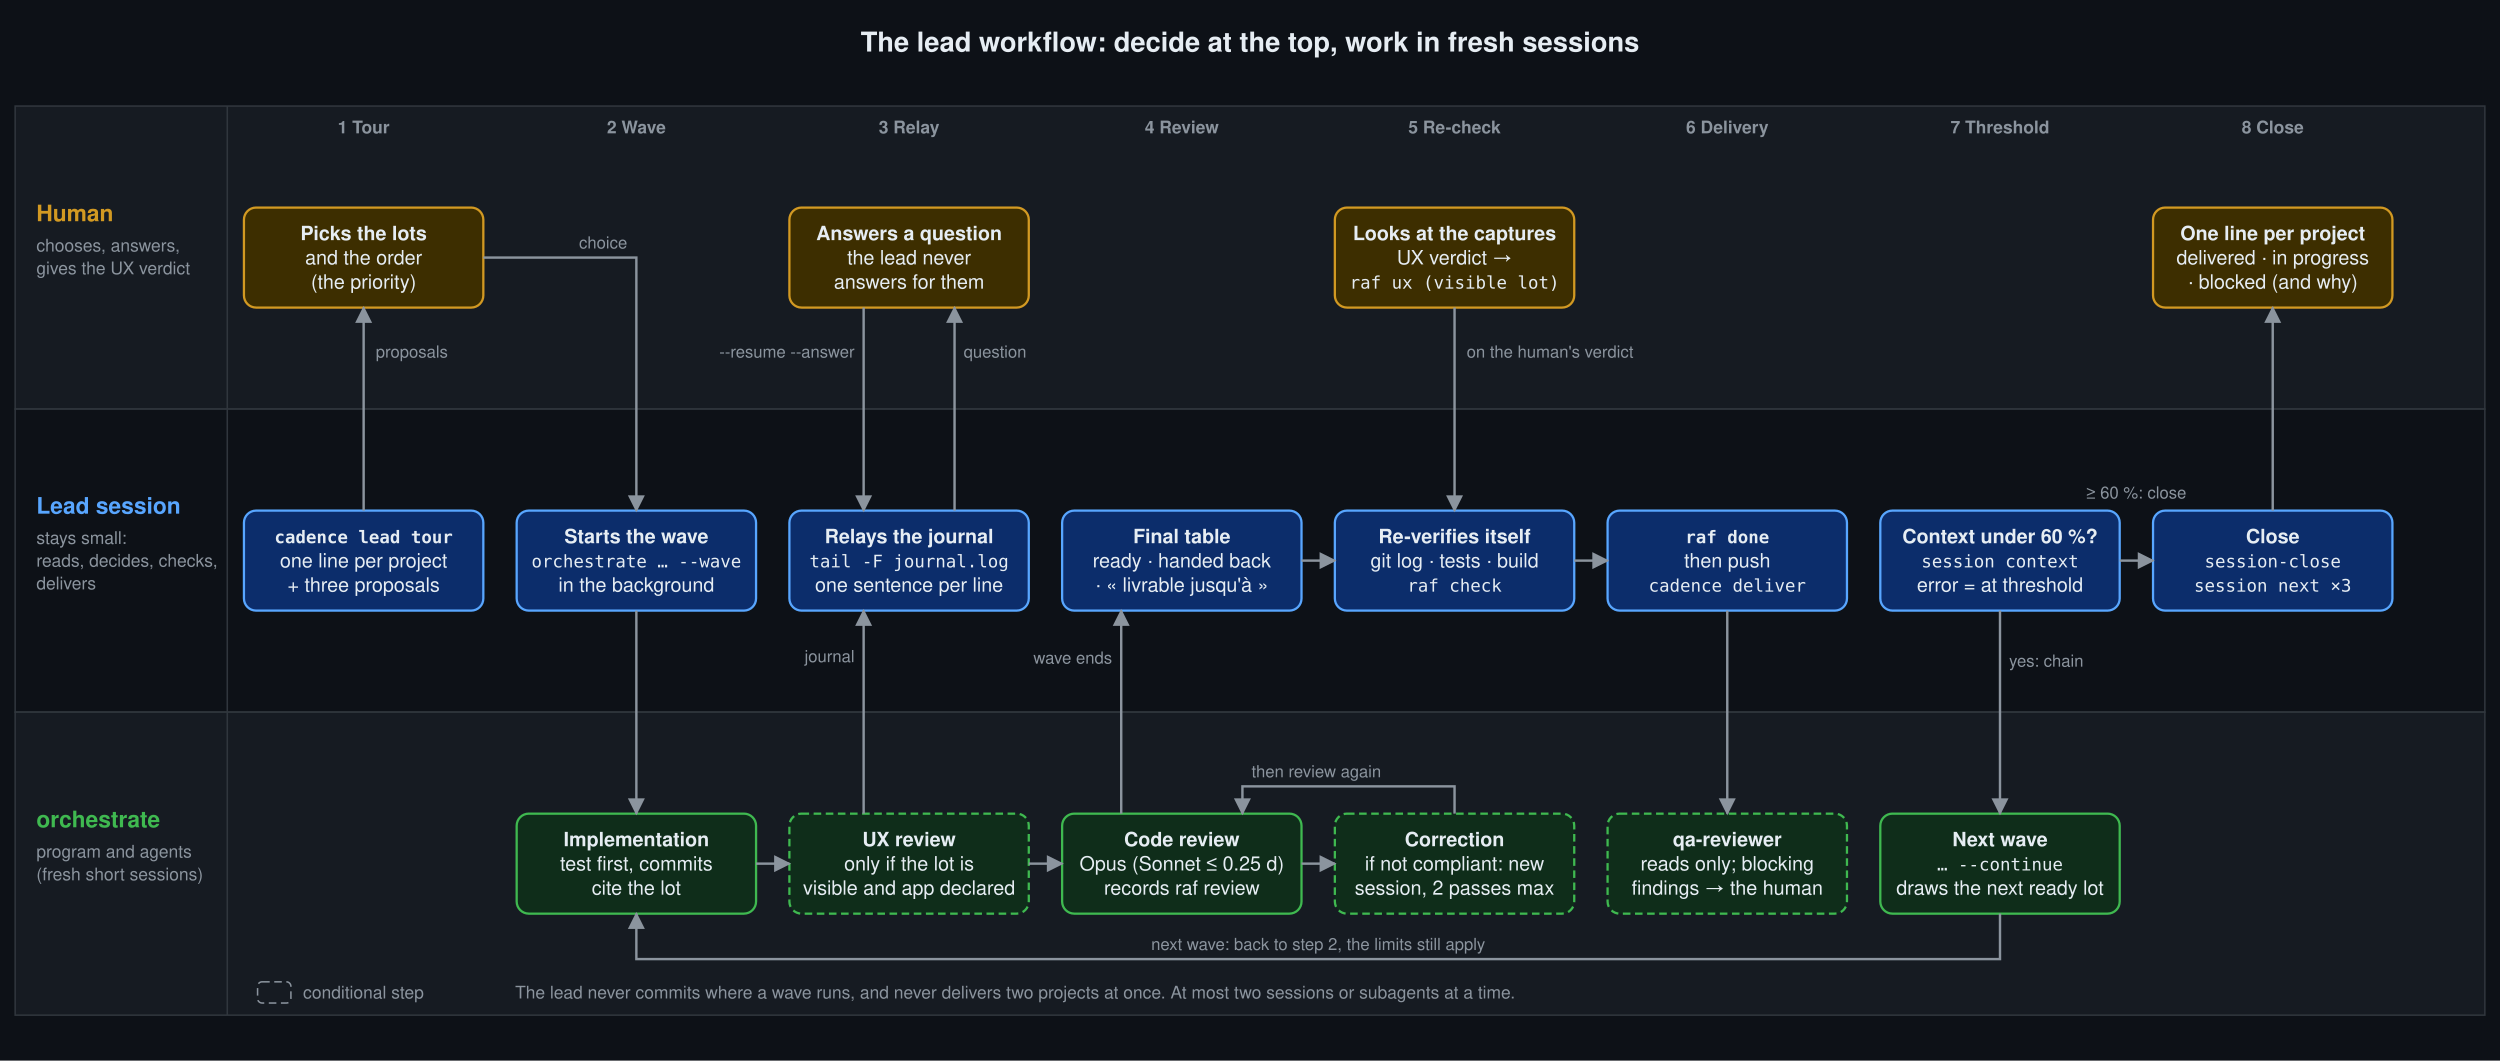
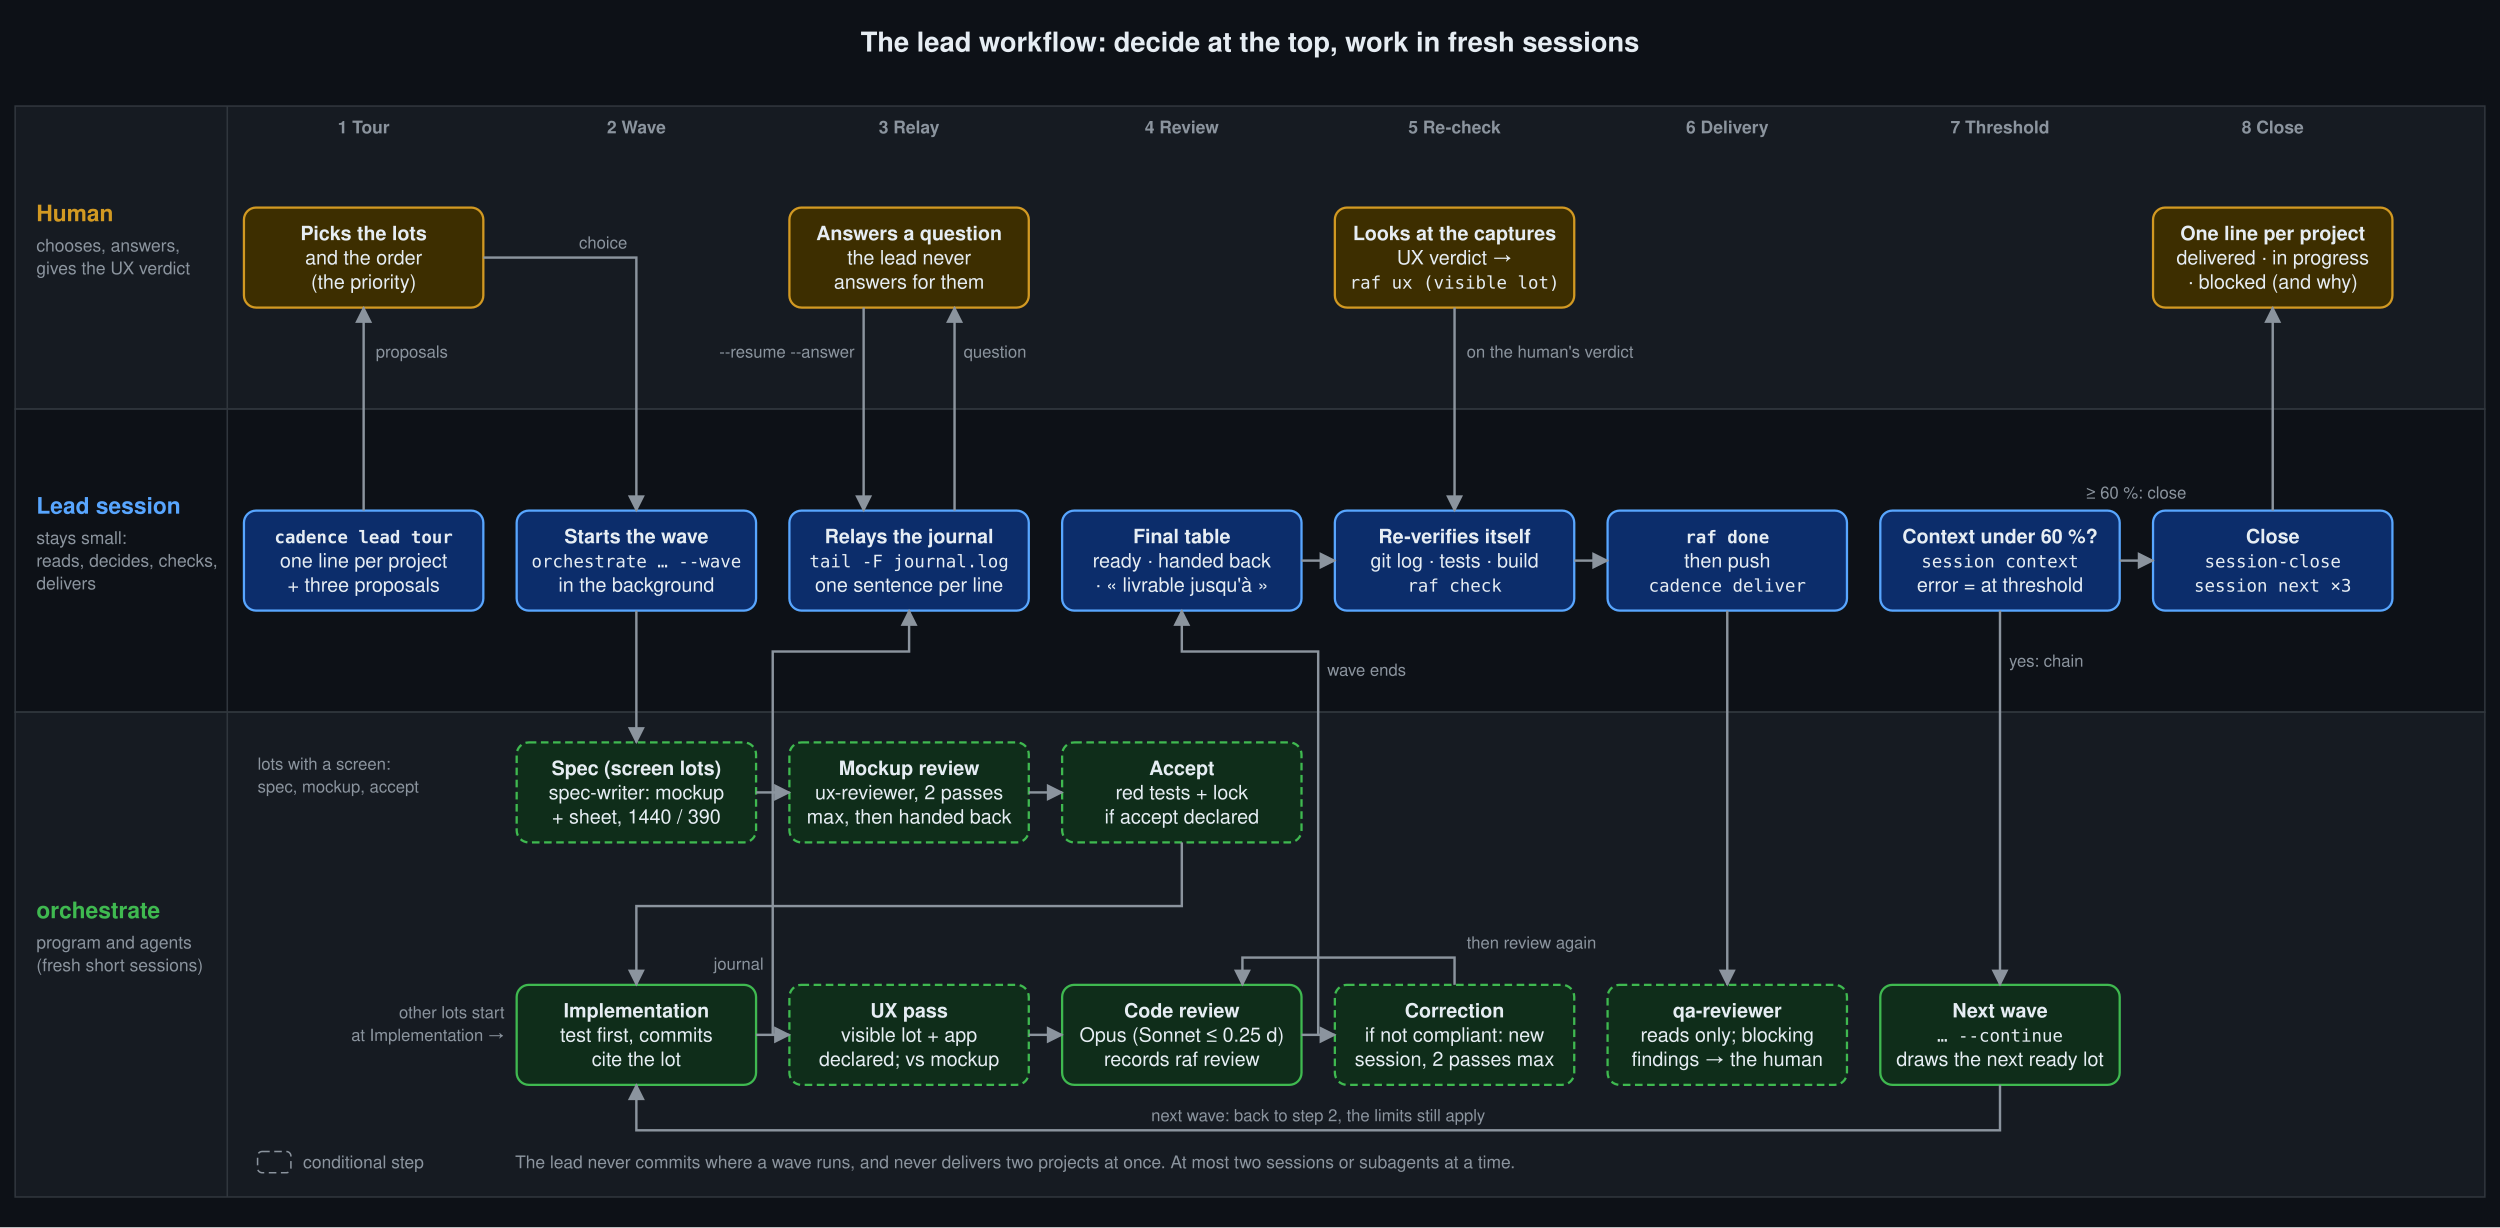
- <svg xmlns="http://www.w3.org/2000/svg" viewBox="0 0 1650 700" width="1650" height="700" role="img" font-family="-apple-system,BlinkMacSystemFont,'Segoe UI',Helvetica,Arial,sans-serif" font-size="13" fill="#e6edf3">
+ <svg xmlns="http://www.w3.org/2000/svg" viewBox="0 0 1650 810" width="1650" height="810" role="img" font-family="-apple-system,BlinkMacSystemFont,'Segoe UI',Helvetica,Arial,sans-serif" font-size="13" fill="#e6edf3">
  <defs>
    <marker id="arr" viewBox="0 0 10 10" refX="9" refY="5" markerWidth="7" markerHeight="7" orient="auto-start-reverse">
      <path d="M0,0 L10,5 L0,10 z" fill="#8b949e" />
    </marker>
    <marker id="arrw" viewBox="0 0 10 10" refX="9" refY="5" markerWidth="7" markerHeight="7" orient="auto-start-reverse">
      <path d="M0,0 L10,5 L0,10 z" fill="#ff7b72" />
    </marker>
  </defs>
-   <rect width="1650" height="700" fill="#0d1117" />
+   <rect width="1650" height="810" fill="#0d1117" />
  <text x="825" y="34" text-anchor="middle" font-size="18" font-weight="600">The lead workflow: decide at the top, work in fresh sessions</text>
  <rect x="10" y="70" width="1630" height="200" fill="#161b22" stroke="#30363d" />
  <line x1="150" y1="70" x2="150" y2="270" stroke="#30363d" />
  <text x="24" y="146" font-weight="700" font-size="15" fill="#d29922">Human</text>
  <text x="24" y="166" font-size="11.5" fill="#8b949e">chooses, answers,</text>
  <text x="24" y="181" font-size="11.5" fill="#8b949e">gives the UX verdict</text>
  <rect x="10" y="270" width="1630" height="200" fill="#0d1117" stroke="#30363d" />
  <line x1="150" y1="270" x2="150" y2="470" stroke="#30363d" />
  <text x="24" y="339" font-weight="700" font-size="15" fill="#58a6ff">Lead session</text>
  <text x="24" y="359" font-size="11.5" fill="#8b949e">stays small:</text>
  <text x="24" y="374" font-size="11.5" fill="#8b949e">reads, decides, checks,</text>
  <text x="24" y="389" font-size="11.5" fill="#8b949e">delivers</text>
-   <rect x="10" y="470" width="1630" height="200" fill="#161b22" stroke="#30363d" />
-   <line x1="150" y1="470" x2="150" y2="670" stroke="#30363d" />
-   <text x="24" y="546" font-weight="700" font-size="15" fill="#3fb950">orchestrate</text>
-   <text x="24" y="566" font-size="11.5" fill="#8b949e">program and agents</text>
-   <text x="24" y="581" font-size="11.5" fill="#8b949e">(fresh short sessions)</text>
+   <rect x="10" y="470" width="1630" height="320" fill="#161b22" stroke="#30363d" />
+   <line x1="150" y1="470" x2="150" y2="790" stroke="#30363d" />
+   <text x="24" y="606" font-weight="700" font-size="15" fill="#3fb950">orchestrate</text>
+   <text x="24" y="626" font-size="11.5" fill="#8b949e">program and agents</text>
+   <text x="24" y="641" font-size="11.5" fill="#8b949e">(fresh short sessions)</text>
  <text x="240" y="88" text-anchor="middle" font-size="11.5" font-weight="600" fill="#8b949e">1 Tour</text>
  <text x="420" y="88" text-anchor="middle" font-size="11.5" font-weight="600" fill="#8b949e">2 Wave</text>
  <text x="600" y="88" text-anchor="middle" font-size="11.5" font-weight="600" fill="#8b949e">3 Relay</text>
  <text x="780" y="88" text-anchor="middle" font-size="11.5" font-weight="600" fill="#8b949e">4 Review</text>
  <text x="960" y="88" text-anchor="middle" font-size="11.5" font-weight="600" fill="#8b949e">5 Re-check</text>
  <text x="1140" y="88" text-anchor="middle" font-size="11.5" font-weight="600" fill="#8b949e">6 Delivery</text>
  <text x="1320" y="88" text-anchor="middle" font-size="11.5" font-weight="600" fill="#8b949e">7 Threshold</text>
  <text x="1500" y="88" text-anchor="middle" font-size="11.5" font-weight="600" fill="#8b949e">8 Close</text>
  <g id="tour">
    <rect x="161" y="337" width="158" height="66" rx="8" fill="#0c2d6b" stroke="#58a6ff" stroke-width="1.5" />
    <text x="240" y="358.5" text-anchor="middle" font-weight="600" font-family="ui-monospace,SFMono-Regular,Menlo,monospace" font-size="11.5">cadence lead tour</text>
    <text x="240" y="374.5" text-anchor="middle">one line per project</text>
    <text x="240" y="390.5" text-anchor="middle">+ three proposals</text>
  </g>
  <g id="choose">
    <rect x="161" y="137" width="158" height="66" rx="8" fill="#3d2e00" stroke="#d29922" stroke-width="1.5" />
    <text x="240" y="158.5" text-anchor="middle" font-weight="600">Picks the lots</text>
    <text x="240" y="174.5" text-anchor="middle">and the order</text>
    <text x="240" y="190.5" text-anchor="middle">(the priority)</text>
  </g>
  <g id="launch">
    <rect x="341" y="337" width="158" height="66" rx="8" fill="#0c2d6b" stroke="#58a6ff" stroke-width="1.5" />
    <text x="420" y="358.5" text-anchor="middle" font-weight="600">Starts the wave</text>
    <text x="420" y="374.5" text-anchor="middle" font-family="ui-monospace,SFMono-Regular,Menlo,monospace" font-size="11.5">orchestrate … --wave</text>
    <text x="420" y="390.5" text-anchor="middle">in the background</text>
  </g>
  <g id="implement">
-     <rect x="341" y="537" width="158" height="66" rx="8" fill="#0f2d1a" stroke="#3fb950" stroke-width="1.5" />
-     <text x="420" y="558.5" text-anchor="middle" font-weight="600">Implementation</text>
-     <text x="420" y="574.5" text-anchor="middle">test first, commits</text>
-     <text x="420" y="590.5" text-anchor="middle">cite the lot</text>
+     <rect x="341" y="650" width="158" height="66" rx="8" fill="#0f2d1a" stroke="#3fb950" stroke-width="1.5" />
+     <text x="420" y="671.5" text-anchor="middle" font-weight="600">Implementation</text>
+     <text x="420" y="687.5" text-anchor="middle">test first, commits</text>
+     <text x="420" y="703.5" text-anchor="middle">cite the lot</text>
+   </g>
+   <g id="spec">
+     <rect x="341" y="490" width="158" height="66" rx="8" fill="#0f2d1a" stroke="#3fb950" stroke-width="1.5" stroke-dasharray="5 3" />
+     <text x="420" y="511.5" text-anchor="middle" font-weight="600">Spec (screen lots)</text>
+     <text x="420" y="527.5" text-anchor="middle">spec-writer: mockup</text>
+     <text x="420" y="543.5" text-anchor="middle">+ sheet, 1440 / 390</text>
+   </g>
+   <g id="mockup">
+     <rect x="521" y="490" width="158" height="66" rx="8" fill="#0f2d1a" stroke="#3fb950" stroke-width="1.5" stroke-dasharray="5 3" />
+     <text x="600" y="511.5" text-anchor="middle" font-weight="600">Mockup review</text>
+     <text x="600" y="527.5" text-anchor="middle">ux-reviewer, 2 passes</text>
+     <text x="600" y="543.5" text-anchor="middle">max, then handed back</text>
+   </g>
+   <g id="accept">
+     <rect x="701" y="490" width="158" height="66" rx="8" fill="#0f2d1a" stroke="#3fb950" stroke-width="1.5" stroke-dasharray="5 3" />
+     <text x="780" y="511.5" text-anchor="middle" font-weight="600">Accept</text>
+     <text x="780" y="527.5" text-anchor="middle">red tests + lock</text>
+     <text x="780" y="543.5" text-anchor="middle">if accept declared</text>
  </g>
  <g id="relay">
    <rect x="521" y="337" width="158" height="66" rx="8" fill="#0c2d6b" stroke="#58a6ff" stroke-width="1.5" />
    <text x="600" y="358.5" text-anchor="middle" font-weight="600">Relays the journal</text>
    <text x="600" y="374.5" text-anchor="middle" font-family="ui-monospace,SFMono-Regular,Menlo,monospace" font-size="11.5">tail -F journal.log</text>
    <text x="600" y="390.5" text-anchor="middle">one sentence per line</text>
  </g>
  <g id="answer">
    <rect x="521" y="137" width="158" height="66" rx="8" fill="#3d2e00" stroke="#d29922" stroke-width="1.5" />
    <text x="600" y="158.5" text-anchor="middle" font-weight="600">Answers a question</text>
    <text x="600" y="174.5" text-anchor="middle">the lead never</text>
    <text x="600" y="190.5" text-anchor="middle">answers for them</text>
  </g>
  <g id="uxpass">
-     <rect x="521" y="537" width="158" height="66" rx="8" fill="#0f2d1a" stroke="#3fb950" stroke-width="1.5" stroke-dasharray="5 3" />
-     <text x="600" y="558.5" text-anchor="middle" font-weight="600">UX review</text>
-     <text x="600" y="574.5" text-anchor="middle">only if the lot is</text>
-     <text x="600" y="590.5" text-anchor="middle">visible and app declared</text>
+     <rect x="521" y="650" width="158" height="66" rx="8" fill="#0f2d1a" stroke="#3fb950" stroke-width="1.5" stroke-dasharray="5 3" />
+     <text x="600" y="671.5" text-anchor="middle" font-weight="600">UX pass</text>
+     <text x="600" y="687.5" text-anchor="middle">visible lot + app</text>
+     <text x="600" y="703.5" text-anchor="middle">declared; vs mockup</text>
  </g>
  <g id="codereview">
-     <rect x="701" y="537" width="158" height="66" rx="8" fill="#0f2d1a" stroke="#3fb950" stroke-width="1.5" />
-     <text x="780" y="558.5" text-anchor="middle" font-weight="600">Code review</text>
-     <text x="780" y="574.5" text-anchor="middle">Opus (Sonnet ≤ 0.25 d)</text>
-     <text x="780" y="590.5" text-anchor="middle">records raf review</text>
+     <rect x="701" y="650" width="158" height="66" rx="8" fill="#0f2d1a" stroke="#3fb950" stroke-width="1.5" />
+     <text x="780" y="671.5" text-anchor="middle" font-weight="600">Code review</text>
+     <text x="780" y="687.5" text-anchor="middle">Opus (Sonnet ≤ 0.25 d)</text>
+     <text x="780" y="703.5" text-anchor="middle">records raf review</text>
  </g>
  <g id="fix">
-     <rect x="881" y="537" width="158" height="66" rx="8" fill="#0f2d1a" stroke="#3fb950" stroke-width="1.5" stroke-dasharray="5 3" />
-     <text x="960" y="558.5" text-anchor="middle" font-weight="600">Correction</text>
-     <text x="960" y="574.5" text-anchor="middle">if not compliant: new</text>
-     <text x="960" y="590.5" text-anchor="middle">session, 2 passes max</text>
+     <rect x="881" y="650" width="158" height="66" rx="8" fill="#0f2d1a" stroke="#3fb950" stroke-width="1.5" stroke-dasharray="5 3" />
+     <text x="960" y="671.5" text-anchor="middle" font-weight="600">Correction</text>
+     <text x="960" y="687.5" text-anchor="middle">if not compliant: new</text>
+     <text x="960" y="703.5" text-anchor="middle">session, 2 passes max</text>
  </g>
  <g id="table">
    <rect x="701" y="337" width="158" height="66" rx="8" fill="#0c2d6b" stroke="#58a6ff" stroke-width="1.5" />
    <text x="780" y="358.5" text-anchor="middle" font-weight="600">Final table</text>
    <text x="780" y="374.5" text-anchor="middle">ready · handed back</text>
    <text x="780" y="390.5" text-anchor="middle">· « livrable jusqu'à »</text>
  </g>
  <g id="recheck">
    <rect x="881" y="337" width="158" height="66" rx="8" fill="#0c2d6b" stroke="#58a6ff" stroke-width="1.5" />
    <text x="960" y="358.5" text-anchor="middle" font-weight="600">Re-verifies itself</text>
    <text x="960" y="374.5" text-anchor="middle">git log · tests · build</text>
    <text x="960" y="390.5" text-anchor="middle" font-family="ui-monospace,SFMono-Regular,Menlo,monospace" font-size="11.5">raf check</text>
  </g>
  <g id="uxverdict">
    <rect x="881" y="137" width="158" height="66" rx="8" fill="#3d2e00" stroke="#d29922" stroke-width="1.5" />
    <text x="960" y="158.5" text-anchor="middle" font-weight="600">Looks at the captures</text>
    <text x="960" y="174.5" text-anchor="middle">UX verdict →</text>
    <text x="960" y="190.5" text-anchor="middle" font-family="ui-monospace,SFMono-Regular,Menlo,monospace" font-size="11.5">raf ux (visible lot)</text>
  </g>
  <g id="done">
    <rect x="1061" y="337" width="158" height="66" rx="8" fill="#0c2d6b" stroke="#58a6ff" stroke-width="1.5" />
    <text x="1140" y="358.5" text-anchor="middle" font-weight="600" font-family="ui-monospace,SFMono-Regular,Menlo,monospace" font-size="11.5">raf done</text>
    <text x="1140" y="374.5" text-anchor="middle">then push</text>
    <text x="1140" y="390.5" text-anchor="middle" font-family="ui-monospace,SFMono-Regular,Menlo,monospace" font-size="11.5">cadence deliver</text>
  </g>
  <g id="qa">
-     <rect x="1061" y="537" width="158" height="66" rx="8" fill="#0f2d1a" stroke="#3fb950" stroke-width="1.5" stroke-dasharray="5 3" />
-     <text x="1140" y="558.5" text-anchor="middle" font-weight="600">qa-reviewer</text>
-     <text x="1140" y="574.5" text-anchor="middle">reads only; blocking</text>
-     <text x="1140" y="590.5" text-anchor="middle">findings → the human</text>
+     <rect x="1061" y="650" width="158" height="66" rx="8" fill="#0f2d1a" stroke="#3fb950" stroke-width="1.5" stroke-dasharray="5 3" />
+     <text x="1140" y="671.5" text-anchor="middle" font-weight="600">qa-reviewer</text>
+     <text x="1140" y="687.5" text-anchor="middle">reads only; blocking</text>
+     <text x="1140" y="703.5" text-anchor="middle">findings → the human</text>
  </g>
  <g id="ctx">
    <rect x="1241" y="337" width="158" height="66" rx="8" fill="#0c2d6b" stroke="#58a6ff" stroke-width="1.5" />
    <text x="1320" y="358.5" text-anchor="middle" font-weight="600">Context under 60 %?</text>
    <text x="1320" y="374.5" text-anchor="middle" font-family="ui-monospace,SFMono-Regular,Menlo,monospace" font-size="11.5">session context</text>
    <text x="1320" y="390.5" text-anchor="middle">error = at threshold</text>
  </g>
  <g id="next">
-     <rect x="1241" y="537" width="158" height="66" rx="8" fill="#0f2d1a" stroke="#3fb950" stroke-width="1.5" />
-     <text x="1320" y="558.5" text-anchor="middle" font-weight="600">Next wave</text>
-     <text x="1320" y="574.5" text-anchor="middle" font-family="ui-monospace,SFMono-Regular,Menlo,monospace" font-size="11.5">… --continue</text>
-     <text x="1320" y="590.5" text-anchor="middle">draws the next ready lot</text>
+     <rect x="1241" y="650" width="158" height="66" rx="8" fill="#0f2d1a" stroke="#3fb950" stroke-width="1.5" />
+     <text x="1320" y="671.5" text-anchor="middle" font-weight="600">Next wave</text>
+     <text x="1320" y="687.5" text-anchor="middle" font-family="ui-monospace,SFMono-Regular,Menlo,monospace" font-size="11.5">… --continue</text>
+     <text x="1320" y="703.5" text-anchor="middle">draws the next ready lot</text>
  </g>
  <g id="close">
    <rect x="1421" y="337" width="158" height="66" rx="8" fill="#0c2d6b" stroke="#58a6ff" stroke-width="1.5" />
    <text x="1500" y="358.5" text-anchor="middle" font-weight="600">Close</text>
    <text x="1500" y="374.5" text-anchor="middle" font-family="ui-monospace,SFMono-Regular,Menlo,monospace" font-size="11.5">session-close</text>
    <text x="1500" y="390.5" text-anchor="middle" font-family="ui-monospace,SFMono-Regular,Menlo,monospace" font-size="11.5">session next ×3</text>
  </g>
  <g id="report">
    <rect x="1421" y="137" width="158" height="66" rx="8" fill="#3d2e00" stroke="#d29922" stroke-width="1.5" />
    <text x="1500" y="158.5" text-anchor="middle" font-weight="600">One line per project</text>
    <text x="1500" y="174.5" text-anchor="middle">delivered · in progress</text>
    <text x="1500" y="190.5" text-anchor="middle">· blocked (and why)</text>
  </g>
  <polyline points="240,337 240,203" fill="none" stroke="#8b949e" stroke-width="1.6" marker-end="url(#arr)" />
  <text x="248" y="236" text-anchor="start" font-size="11" fill="#8b949e" class="lbl">proposals</text>
  <polyline points="319,170 420,170 420,337" fill="none" stroke="#8b949e" stroke-width="1.6" marker-end="url(#arr)" />
  <text x="414" y="164" text-anchor="end" font-size="11" fill="#8b949e" class="lbl">choice</text>
-   <polyline points="420,403 420,537" fill="none" stroke="#8b949e" stroke-width="1.6" marker-end="url(#arr)" />
-   <polyline points="499,570 521,570" fill="none" stroke="#8b949e" stroke-width="1.6" marker-end="url(#arr)" />
-   <polyline points="679,570 701,570" fill="none" stroke="#8b949e" stroke-width="1.6" marker-end="url(#arr)" />
-   <polyline points="859,570 881,570" fill="none" stroke="#8b949e" stroke-width="1.6" marker-end="url(#arr)" />
-   <polyline points="960,537 960,519 820,519 820,537" fill="none" stroke="#8b949e" stroke-width="1.6" marker-end="url(#arr)" />
-   <text x="826" y="513" text-anchor="start" font-size="11" fill="#8b949e" class="lbl">then review again</text>
-   <polyline points="740,537 740,403" fill="none" stroke="#8b949e" stroke-width="1.6" marker-end="url(#arr)" />
-   <text x="734" y="438" text-anchor="end" font-size="11" fill="#8b949e" class="lbl">wave ends</text>
-   <polyline points="570,537 570,403" fill="none" stroke="#8b949e" stroke-width="1.6" marker-end="url(#arr)" />
-   <text x="564" y="437" text-anchor="end" font-size="11" fill="#8b949e" class="lbl">journal</text>
+   <polyline points="420,403 420,490" fill="none" stroke="#8b949e" stroke-width="1.6" marker-end="url(#arr)" />
+   <polyline points="499,683 521,683" fill="none" stroke="#8b949e" stroke-width="1.6" marker-end="url(#arr)" />
+   <polyline points="679,683 701,683" fill="none" stroke="#8b949e" stroke-width="1.6" marker-end="url(#arr)" />
+   <polyline points="859,683 881,683" fill="none" stroke="#8b949e" stroke-width="1.6" marker-end="url(#arr)" />
+   <polyline points="960,650 960,632 820,632 820,650" fill="none" stroke="#8b949e" stroke-width="1.6" marker-end="url(#arr)" />
+   <text x="968" y="626" text-anchor="start" font-size="11" fill="#8b949e" class="lbl">then review again</text>
+   <polyline points="870,683 870,430 780,430 780,403" fill="none" stroke="#8b949e" stroke-width="1.6" marker-end="url(#arr)" />
+   <text x="876" y="446" text-anchor="start" font-size="11" fill="#8b949e" class="lbl">wave ends</text>
+   <polyline points="510,683 510,430 600,430 600,403" fill="none" stroke="#8b949e" stroke-width="1.6" marker-end="url(#arr)" />
+   <text x="504" y="640" text-anchor="end" font-size="11" fill="#8b949e" class="lbl">journal</text>
  <polyline points="630,337 630,203" fill="none" stroke="#8b949e" stroke-width="1.6" marker-end="url(#arr)" />
  <text x="636" y="236" text-anchor="start" font-size="11" fill="#8b949e" class="lbl">question</text>
  <polyline points="570,203 570,337" fill="none" stroke="#8b949e" stroke-width="1.6" marker-end="url(#arr)" />
  <text x="564" y="236" text-anchor="end" font-size="11" class="lbl" fill="#8b949e">--resume --answer</text>
  <polyline points="859,370 881,370" fill="none" stroke="#8b949e" stroke-width="1.6" marker-end="url(#arr)" />
  <polyline points="960,203 960,337" fill="none" stroke="#8b949e" stroke-width="1.6" marker-end="url(#arr)" />
  <text x="968" y="236" text-anchor="start" font-size="11" fill="#8b949e" class="lbl">on the human's verdict</text>
  <polyline points="1039,370 1061,370" fill="none" stroke="#8b949e" stroke-width="1.6" marker-end="url(#arr)" />
-   <polyline points="1140,403 1140,537" fill="none" stroke="#8b949e" stroke-width="1.6" marker-end="url(#arr)" />
-   <polyline points="1320,403 1320,537" fill="none" stroke="#8b949e" stroke-width="1.6" marker-end="url(#arr)" />
+   <polyline points="1140,403 1140,650" fill="none" stroke="#8b949e" stroke-width="1.6" marker-end="url(#arr)" />
+   <polyline points="1320,403 1320,650" fill="none" stroke="#8b949e" stroke-width="1.6" marker-end="url(#arr)" />
  <text x="1326" y="440" text-anchor="start" font-size="11" fill="#8b949e" class="lbl">yes: chain</text>
  <polyline points="1399,370 1421,370" fill="none" stroke="#8b949e" stroke-width="1.6" marker-end="url(#arr)" />
  <text x="1410" y="329" text-anchor="middle" font-size="11" fill="#8b949e" class="lbl">≥ 60 %: close</text>
  <polyline points="1500,337 1500,203" fill="none" stroke="#8b949e" stroke-width="1.6" marker-end="url(#arr)" />
-   <polyline points="1320,603 1320,633 420,633 420,603" fill="none" stroke="#8b949e" stroke-width="1.6" marker-end="url(#arr)" />
-   <text x="870" y="627" text-anchor="middle" font-size="11" fill="#8b949e" class="lbl">next wave: back to step 2, the limits still apply</text>
-   <rect x="170" y="648" width="22" height="14" rx="3" fill="none" stroke="#8b949e" stroke-dasharray="5 3" />
-   <text x="200" y="659" font-size="11.5" fill="#8b949e">conditional step</text>
-   <text x="340" y="659" font-size="11.5" fill="#8b949e">The lead never commits where a wave runs, and never delivers two projects at once. At most two sessions or subagents at a time.</text>
+   <polyline points="1320,716 1320,746 420,746 420,716" fill="none" stroke="#8b949e" stroke-width="1.6" marker-end="url(#arr)" />
+   <text x="870" y="740" text-anchor="middle" font-size="11" fill="#8b949e" class="lbl">next wave: back to step 2, the limits still apply</text>
+   <rect x="170" y="760" width="22" height="14" rx="3" fill="none" stroke="#8b949e" stroke-dasharray="5 3" />
+   <text x="200" y="771" font-size="11.5" fill="#8b949e">conditional step</text>
+   <text x="340" y="771" font-size="11.5" fill="#8b949e">The lead never commits where a wave runs, and never delivers two projects at once. At most two sessions or subagents at a time.</text>
+   <polyline points="499,523 521,523" fill="none" stroke="#8b949e" stroke-width="1.6" marker-end="url(#arr)" />
+   <polyline points="679,523 701,523" fill="none" stroke="#8b949e" stroke-width="1.6" marker-end="url(#arr)" />
+   <polyline points="780,556 780,598 420,598 420,650" fill="none" stroke="#8b949e" stroke-width="1.6" marker-end="url(#arr)" />
+   <text x="170" y="508" text-anchor="start" font-size="11" fill="#8b949e" class="lbl">lots with a screen:</text>
+   <text x="170" y="523" text-anchor="start" font-size="11" fill="#8b949e" class="lbl">spec, mockup, accept</text>
+   <text x="333" y="672" text-anchor="end" font-size="11" fill="#8b949e" class="lbl">other lots start</text>
+   <text x="333" y="687" text-anchor="end" font-size="11" fill="#8b949e" class="lbl">at Implementation →</text>
</svg>
